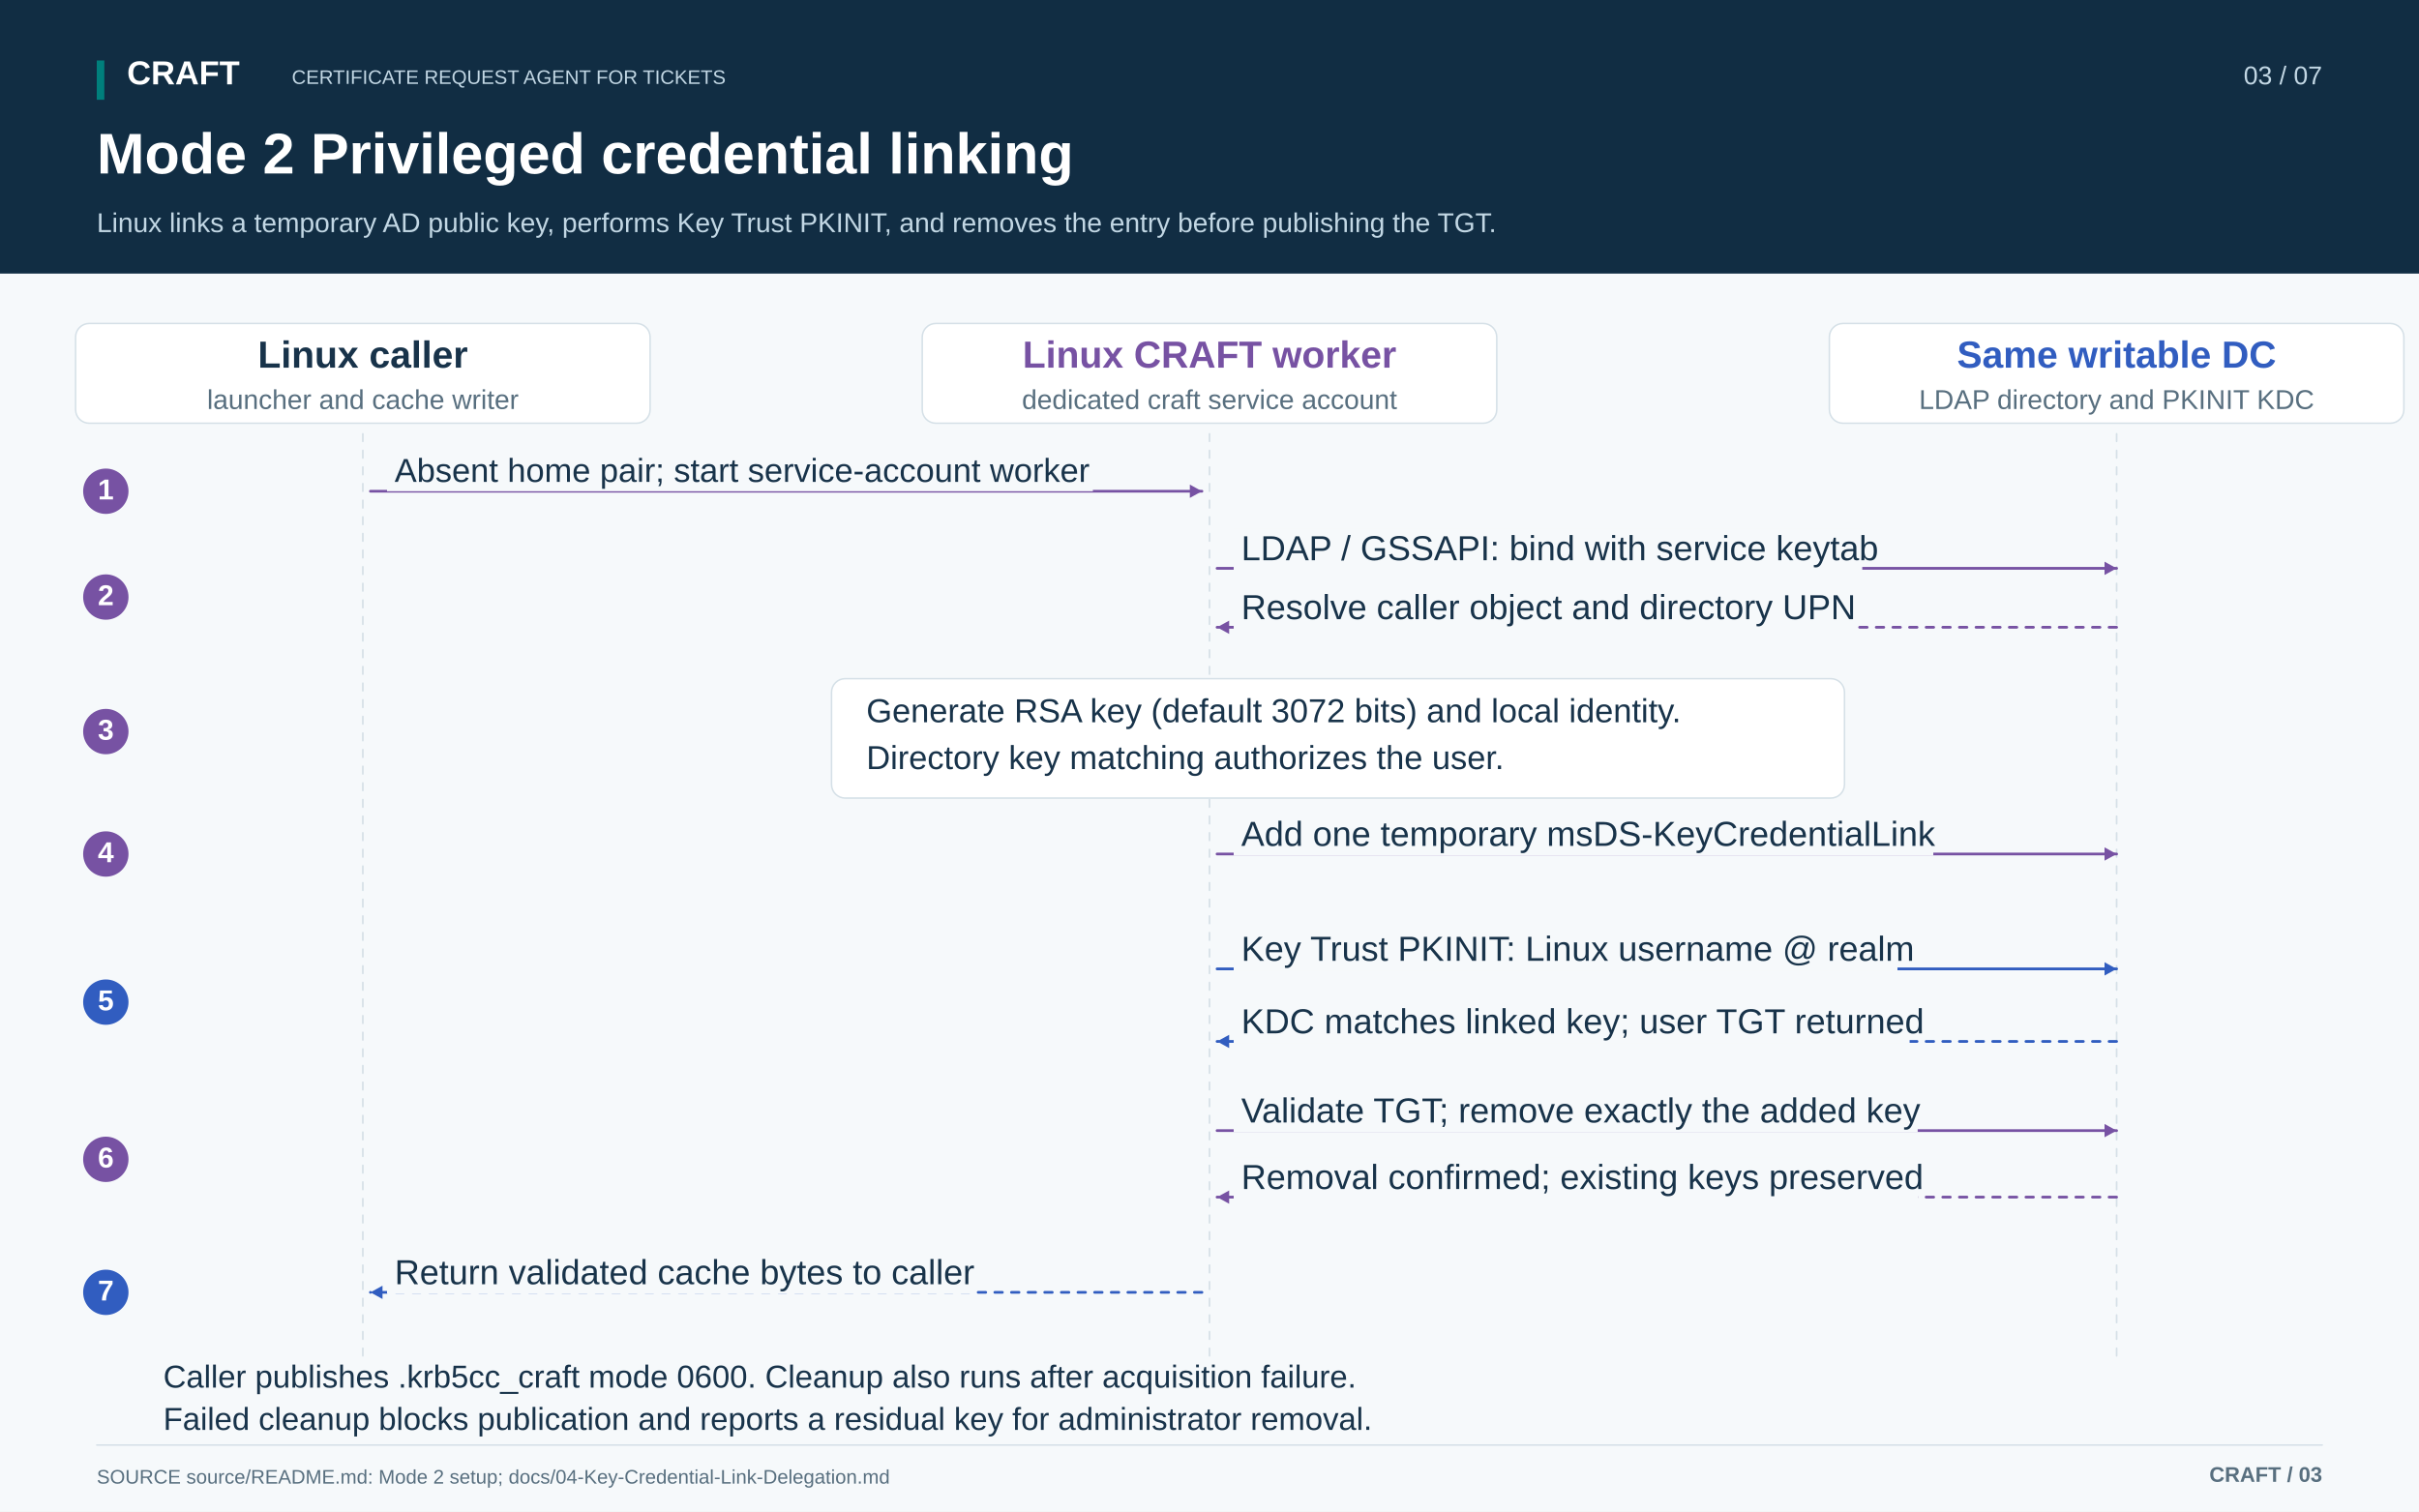
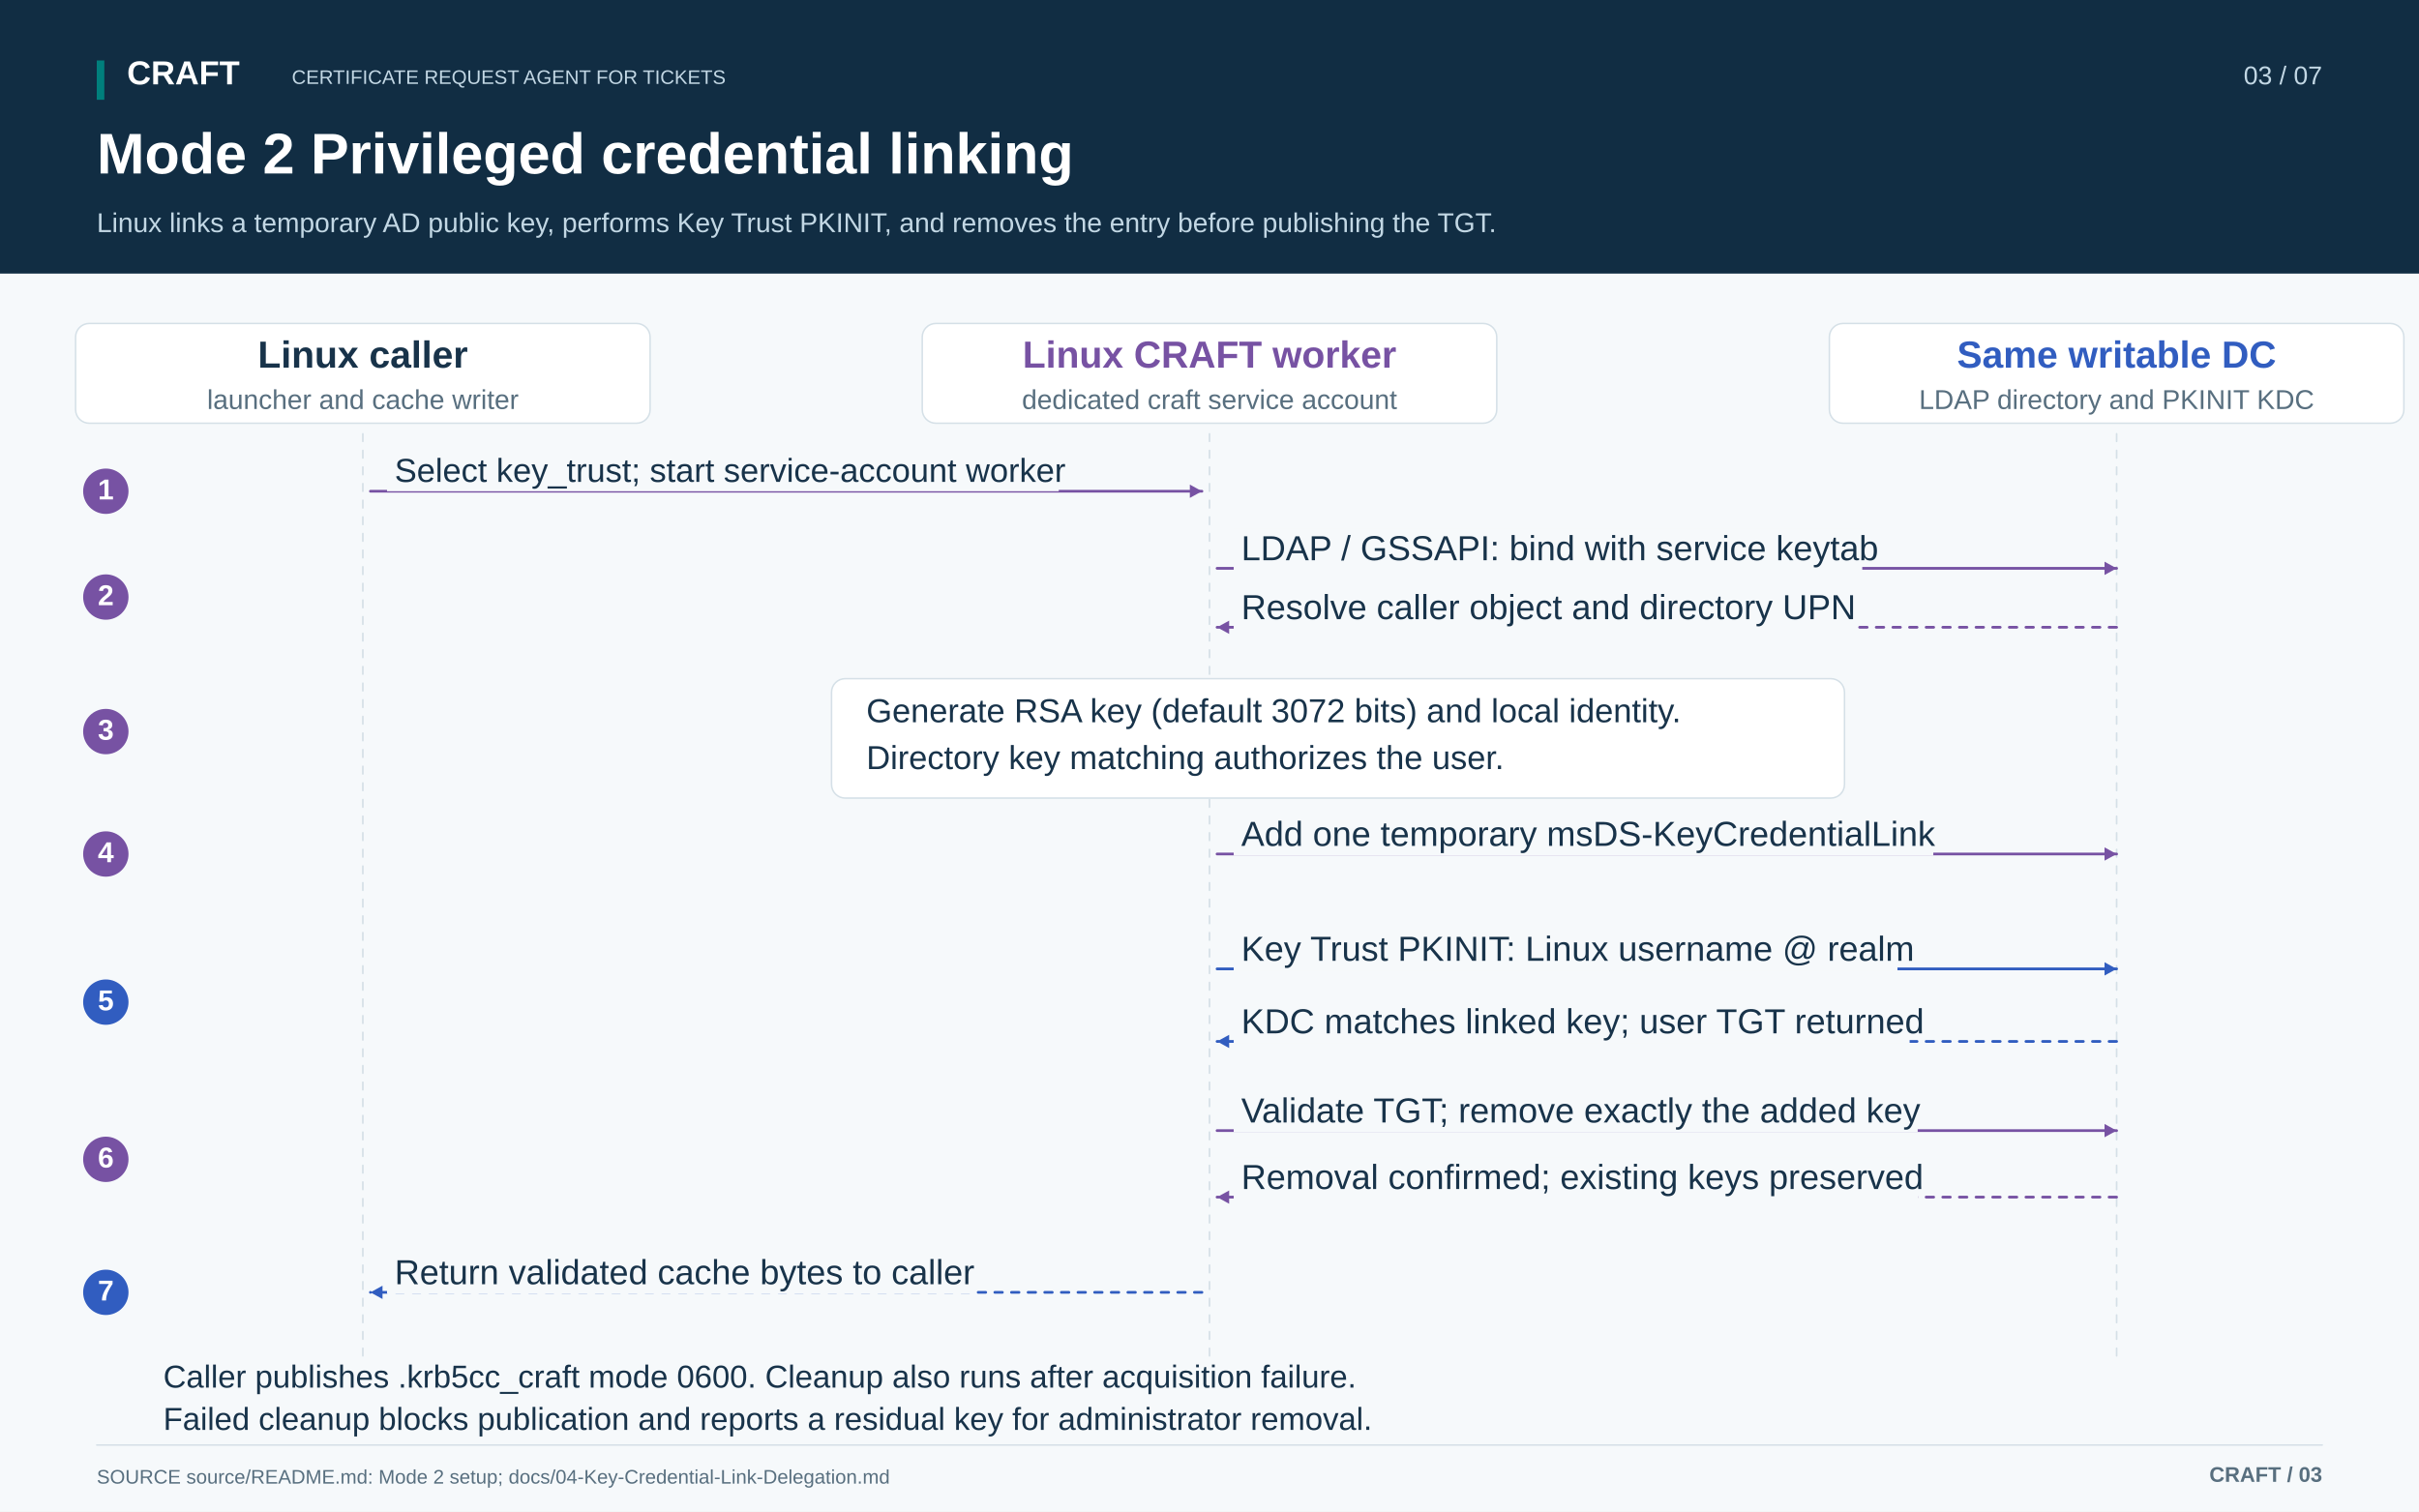
<svg xmlns="http://www.w3.org/2000/svg" width="1600" height="1000" viewBox="0 0 1600 1000" role="img" aria-labelledby="03-credential-linking-sequence-title 03-credential-linking-sequence-desc">
  <rect x="0" y="0" width="1600" height="1000" rx="0" fill="#F6F9FB" stroke="none" stroke-width="1" />
  <rect x="0" y="0" width="1600" height="181" rx="0" fill="#112D43" stroke="none" stroke-width="1" />
  <rect x="64" y="40" width="5" height="26" rx="0" fill="#007F7C" stroke="none" stroke-width="1" />
  <text x="84" y="55.82" font-size="22" font-family="'Segoe UI', Arial, sans-serif" fill="#FFFFFF" font-weight="600" text-anchor="start">CRAFT</text>
  <text x="193" y="55.53" font-size="13" font-family="'Segoe UI', Arial, sans-serif" fill="#C2D7E4" font-weight="400" text-anchor="start">CERTIFICATE REQUEST AGENT FOR TICKETS</text>
  <text x="1536" y="55.77" font-size="17" font-family="'Segoe UI', Arial, sans-serif" fill="#C2D7E4" font-weight="400" text-anchor="end">03 / 07</text>
  <text x="64" y="114.78" font-size="38" font-family="'Segoe UI', Arial, sans-serif" fill="#FFFFFF" font-weight="600" text-anchor="start">Mode 2  Privileged credential linking</text>
  <text x="64" y="153.58" font-size="18" font-family="'Segoe UI', Arial, sans-serif" fill="#C2D7E4" font-weight="400" text-anchor="start">Linux links a temporary AD public key, performs Key Trust PKINIT, and removes the entry before publishing the TGT.</text>
  <rect x="50" y="214" width="380" height="66" rx="9" fill="#FFFFFF" stroke="#D5E0E7" stroke-width="1" />
  <text x="240" y="243.25" font-size="25" font-family="'Segoe UI', Arial, sans-serif" fill="#18334A" font-weight="600" text-anchor="middle">Linux caller</text>
  <text x="240" y="270.58" font-size="18" font-family="'Segoe UI', Arial, sans-serif" fill="#586F7F" font-weight="400" text-anchor="middle">launcher and cache writer</text>
  <polyline points="240,287 240,899" fill="none" stroke="#D5E0E7" stroke-width="1.1" stroke-linecap="round" stroke-linejoin="round" stroke-dasharray="5 6" />
  <rect x="610" y="214" width="380" height="66" rx="9" fill="#FFFFFF" stroke="#D5E0E7" stroke-width="1" />
  <text x="800" y="243.25" font-size="25" font-family="'Segoe UI', Arial, sans-serif" fill="#7752A3" font-weight="600" text-anchor="middle">Linux CRAFT worker</text>
  <text x="800" y="270.58" font-size="18" font-family="'Segoe UI', Arial, sans-serif" fill="#586F7F" font-weight="400" text-anchor="middle">dedicated craft service account</text>
  <polyline points="800,287 800,899" fill="none" stroke="#D5E0E7" stroke-width="1.1" stroke-linecap="round" stroke-linejoin="round" stroke-dasharray="5 6" />
  <rect x="1210" y="214" width="380" height="66" rx="9" fill="#FFFFFF" stroke="#D5E0E7" stroke-width="1" />
  <text x="1400" y="243.25" font-size="25" font-family="'Segoe UI', Arial, sans-serif" fill="#315DC0" font-weight="600" text-anchor="middle">Same writable DC</text>
  <text x="1400" y="270.58" font-size="18" font-family="'Segoe UI', Arial, sans-serif" fill="#586F7F" font-weight="400" text-anchor="middle">LDAP directory and PKINIT KDC</text>
  <polyline points="1400,287 1400,899" fill="none" stroke="#D5E0E7" stroke-width="1.1" stroke-linecap="round" stroke-linejoin="round" stroke-dasharray="5 6" />
  <circle cx="70" cy="325" r="15" fill="#7752A3" stroke="none" stroke-width="1" />
  <text x="70" y="330.39" font-size="19" font-family="'Segoe UI', Arial, sans-serif" fill="#FFFFFF" font-weight="600" text-anchor="middle">1</text>
  <polyline points="245,325 795,325" fill="none" stroke="#7752A3" stroke-width="1.8" stroke-linecap="round" stroke-linejoin="round" />
  <polygon points="795,325 787.0,320.6 787.0,329.4" fill="#7752A3" />
-   <rect x="256" y="299" width="466.865" height="26" rx="0" fill="#F6F9FB" stroke="none" stroke-width="1" />
-   <text x="261" y="318.82" font-size="22" font-family="'Segoe UI', Arial, sans-serif" fill="#18334A" font-weight="400" text-anchor="start">Absent home pair; start service-account worker</text>
+   <rect x="256" y="299" width="444.274" height="26" rx="0" fill="#F6F9FB" stroke="none" stroke-width="1" />
+   <text x="261" y="318.82" font-size="22" font-family="'Segoe UI', Arial, sans-serif" fill="#18334A" font-weight="400" text-anchor="start">Select key_trust; start service-account worker</text>
  <circle cx="70" cy="395" r="15" fill="#7752A3" stroke="none" stroke-width="1" />
  <text x="70" y="400.39" font-size="19" font-family="'Segoe UI', Arial, sans-serif" fill="#FFFFFF" font-weight="600" text-anchor="middle">2</text>
  <polyline points="805,376 1400,376" fill="none" stroke="#7752A3" stroke-width="1.8" stroke-linecap="round" stroke-linejoin="round" />
  <polygon points="1400,376 1392.0,371.6 1392.0,380.4" fill="#7752A3" />
  <rect x="816" y="350" width="415.757" height="27" rx="0" fill="#F6F9FB" stroke="none" stroke-width="1" />
  <text x="821" y="370.63" font-size="23" font-family="'Segoe UI', Arial, sans-serif" fill="#18334A" font-weight="400" text-anchor="start">LDAP / GSSAPI: bind with service keytab</text>
  <polyline points="1400,415 805,415" fill="none" stroke="#7752A3" stroke-width="1.8" stroke-linecap="round" stroke-linejoin="round" stroke-dasharray="5 6" />
  <polygon points="805,415 813.0,419.4 813.0,410.6" fill="#7752A3" />
  <rect x="816" y="389" width="409.951" height="27" rx="0" fill="#F6F9FB" stroke="none" stroke-width="1" />
  <text x="821" y="409.63" font-size="23" font-family="'Segoe UI', Arial, sans-serif" fill="#18334A" font-weight="400" text-anchor="start">Resolve caller object and directory UPN</text>
  <circle cx="70" cy="484" r="15" fill="#7752A3" stroke="none" stroke-width="1" />
  <text x="70" y="489.39" font-size="19" font-family="'Segoe UI', Arial, sans-serif" fill="#FFFFFF" font-weight="600" text-anchor="middle">3</text>
  <rect x="550" y="449" width="670" height="79" rx="9" fill="#FFFFFF" stroke="#D5E0E7" stroke-width="1" />
  <text x="573" y="477.82" font-size="22" font-family="'Segoe UI', Arial, sans-serif" fill="#18334A" font-weight="400" text-anchor="start">Generate RSA key (default 3072 bits) and local identity.</text>
  <text x="573" y="508.82" font-size="22" font-family="'Segoe UI', Arial, sans-serif" fill="#18334A" font-weight="400" text-anchor="start">Directory key matching authorizes the user.</text>
  <circle cx="70" cy="565" r="15" fill="#7752A3" stroke="none" stroke-width="1" />
  <text x="70" y="570.39" font-size="19" font-family="'Segoe UI', Arial, sans-serif" fill="#FFFFFF" font-weight="600" text-anchor="middle">4</text>
  <polyline points="805,565 1400,565" fill="none" stroke="#7752A3" stroke-width="1.8" stroke-linecap="round" stroke-linejoin="round" />
  <polygon points="1400,565 1392.0,560.6 1392.0,569.4" fill="#7752A3" />
  <rect x="816" y="539" width="462.745" height="27" rx="0" fill="#F6F9FB" stroke="none" stroke-width="1" />
  <text x="821" y="559.63" font-size="23" font-family="'Segoe UI', Arial, sans-serif" fill="#18334A" font-weight="400" text-anchor="start">Add one temporary msDS-KeyCredentialLink</text>
  <circle cx="70" cy="663" r="15" fill="#315DC0" stroke="none" stroke-width="1" />
  <text x="70" y="668.39" font-size="19" font-family="'Segoe UI', Arial, sans-serif" fill="#FFFFFF" font-weight="600" text-anchor="middle">5</text>
  <polyline points="805,641 1400,641" fill="none" stroke="#315DC0" stroke-width="1.8" stroke-linecap="round" stroke-linejoin="round" />
  <polygon points="1400,641 1392.0,636.6 1392.0,645.4" fill="#315DC0" />
  <rect x="816" y="615" width="439.038" height="27" rx="0" fill="#F6F9FB" stroke="none" stroke-width="1" />
  <text x="821" y="635.63" font-size="23" font-family="'Segoe UI', Arial, sans-serif" fill="#18334A" font-weight="400" text-anchor="start">Key Trust PKINIT: Linux username @ realm</text>
  <polyline points="1400,689 805,689" fill="none" stroke="#315DC0" stroke-width="1.8" stroke-linecap="round" stroke-linejoin="round" stroke-dasharray="5 6" />
  <polygon points="805,689 813.0,693.4 813.0,684.6" fill="#315DC0" />
  <rect x="816" y="663" width="447.079" height="27" rx="0" fill="#F6F9FB" stroke="none" stroke-width="1" />
  <text x="821" y="683.63" font-size="23" font-family="'Segoe UI', Arial, sans-serif" fill="#18334A" font-weight="400" text-anchor="start">KDC matches linked key; user TGT returned</text>
  <circle cx="70" cy="767" r="15" fill="#7752A3" stroke="none" stroke-width="1" />
  <text x="70" y="772.39" font-size="19" font-family="'Segoe UI', Arial, sans-serif" fill="#FFFFFF" font-weight="600" text-anchor="middle">6</text>
  <polyline points="805,748 1400,748" fill="none" stroke="#7752A3" stroke-width="1.8" stroke-linecap="round" stroke-linejoin="round" />
  <polygon points="1400,748 1392.0,743.6 1392.0,752.4" fill="#7752A3" />
  <rect x="816" y="722" width="452.413" height="27" rx="0" fill="#F6F9FB" stroke="none" stroke-width="1" />
  <text x="821" y="742.63" font-size="23" font-family="'Segoe UI', Arial, sans-serif" fill="#18334A" font-weight="400" text-anchor="start">Validate TGT; remove exactly the added key</text>
  <polyline points="1400,792 805,792" fill="none" stroke="#7752A3" stroke-width="1.8" stroke-linecap="round" stroke-linejoin="round" stroke-dasharray="5 6" />
  <polygon points="805,792 813.0,796.4 813.0,787.6" fill="#7752A3" />
  <rect x="816" y="766" width="452.918" height="27" rx="0" fill="#F6F9FB" stroke="none" stroke-width="1" />
  <text x="821" y="786.63" font-size="23" font-family="'Segoe UI', Arial, sans-serif" fill="#18334A" font-weight="400" text-anchor="start">Removal confirmed; existing keys preserved</text>
  <circle cx="70" cy="855" r="15" fill="#315DC0" stroke="none" stroke-width="1" />
  <text x="70" y="860.39" font-size="19" font-family="'Segoe UI', Arial, sans-serif" fill="#FFFFFF" font-weight="600" text-anchor="middle">7</text>
  <polyline points="795,855 245,855" fill="none" stroke="#315DC0" stroke-width="1.8" stroke-linecap="round" stroke-linejoin="round" stroke-dasharray="5 6" />
  <polygon points="245,855 253.0,859.4 253.0,850.6" fill="#315DC0" />
  <rect x="256" y="829" width="388.568" height="27" rx="0" fill="#F6F9FB" stroke="none" stroke-width="1" />
  <text x="261" y="849.63" font-size="23" font-family="'Segoe UI', Arial, sans-serif" fill="#18334A" font-weight="400" text-anchor="start">Return validated cache bytes to caller</text>
  <text x="108" y="918.01" font-size="21" font-family="'Segoe UI', Arial, sans-serif" fill="#18334A" font-weight="400" text-anchor="start">Caller publishes .krb5cc_craft mode 0600. Cleanup also runs after acquisition failure.</text>
  <text x="108" y="946.01" font-size="21" font-family="'Segoe UI', Arial, sans-serif" fill="#18334A" font-weight="400" text-anchor="start">Failed cleanup blocks publication and reports a residual key for administrator removal.</text>
  <polyline points="64,956 1536,956" fill="none" stroke="#D5E0E7" stroke-width="1" stroke-linecap="round" stroke-linejoin="round" />
  <text x="64" y="981.53" font-size="13" font-family="'Segoe UI', Arial, sans-serif" fill="#586F7F" font-weight="400" text-anchor="start">SOURCE  source/README.md: Mode 2 setup; docs/04-Key-Credential-Link-Delegation.md</text>
  <text x="1536" y="980.34" font-size="14" font-family="'Segoe UI', Arial, sans-serif" fill="#586F7F" font-weight="600" text-anchor="end">CRAFT  /  03</text>
</svg>
